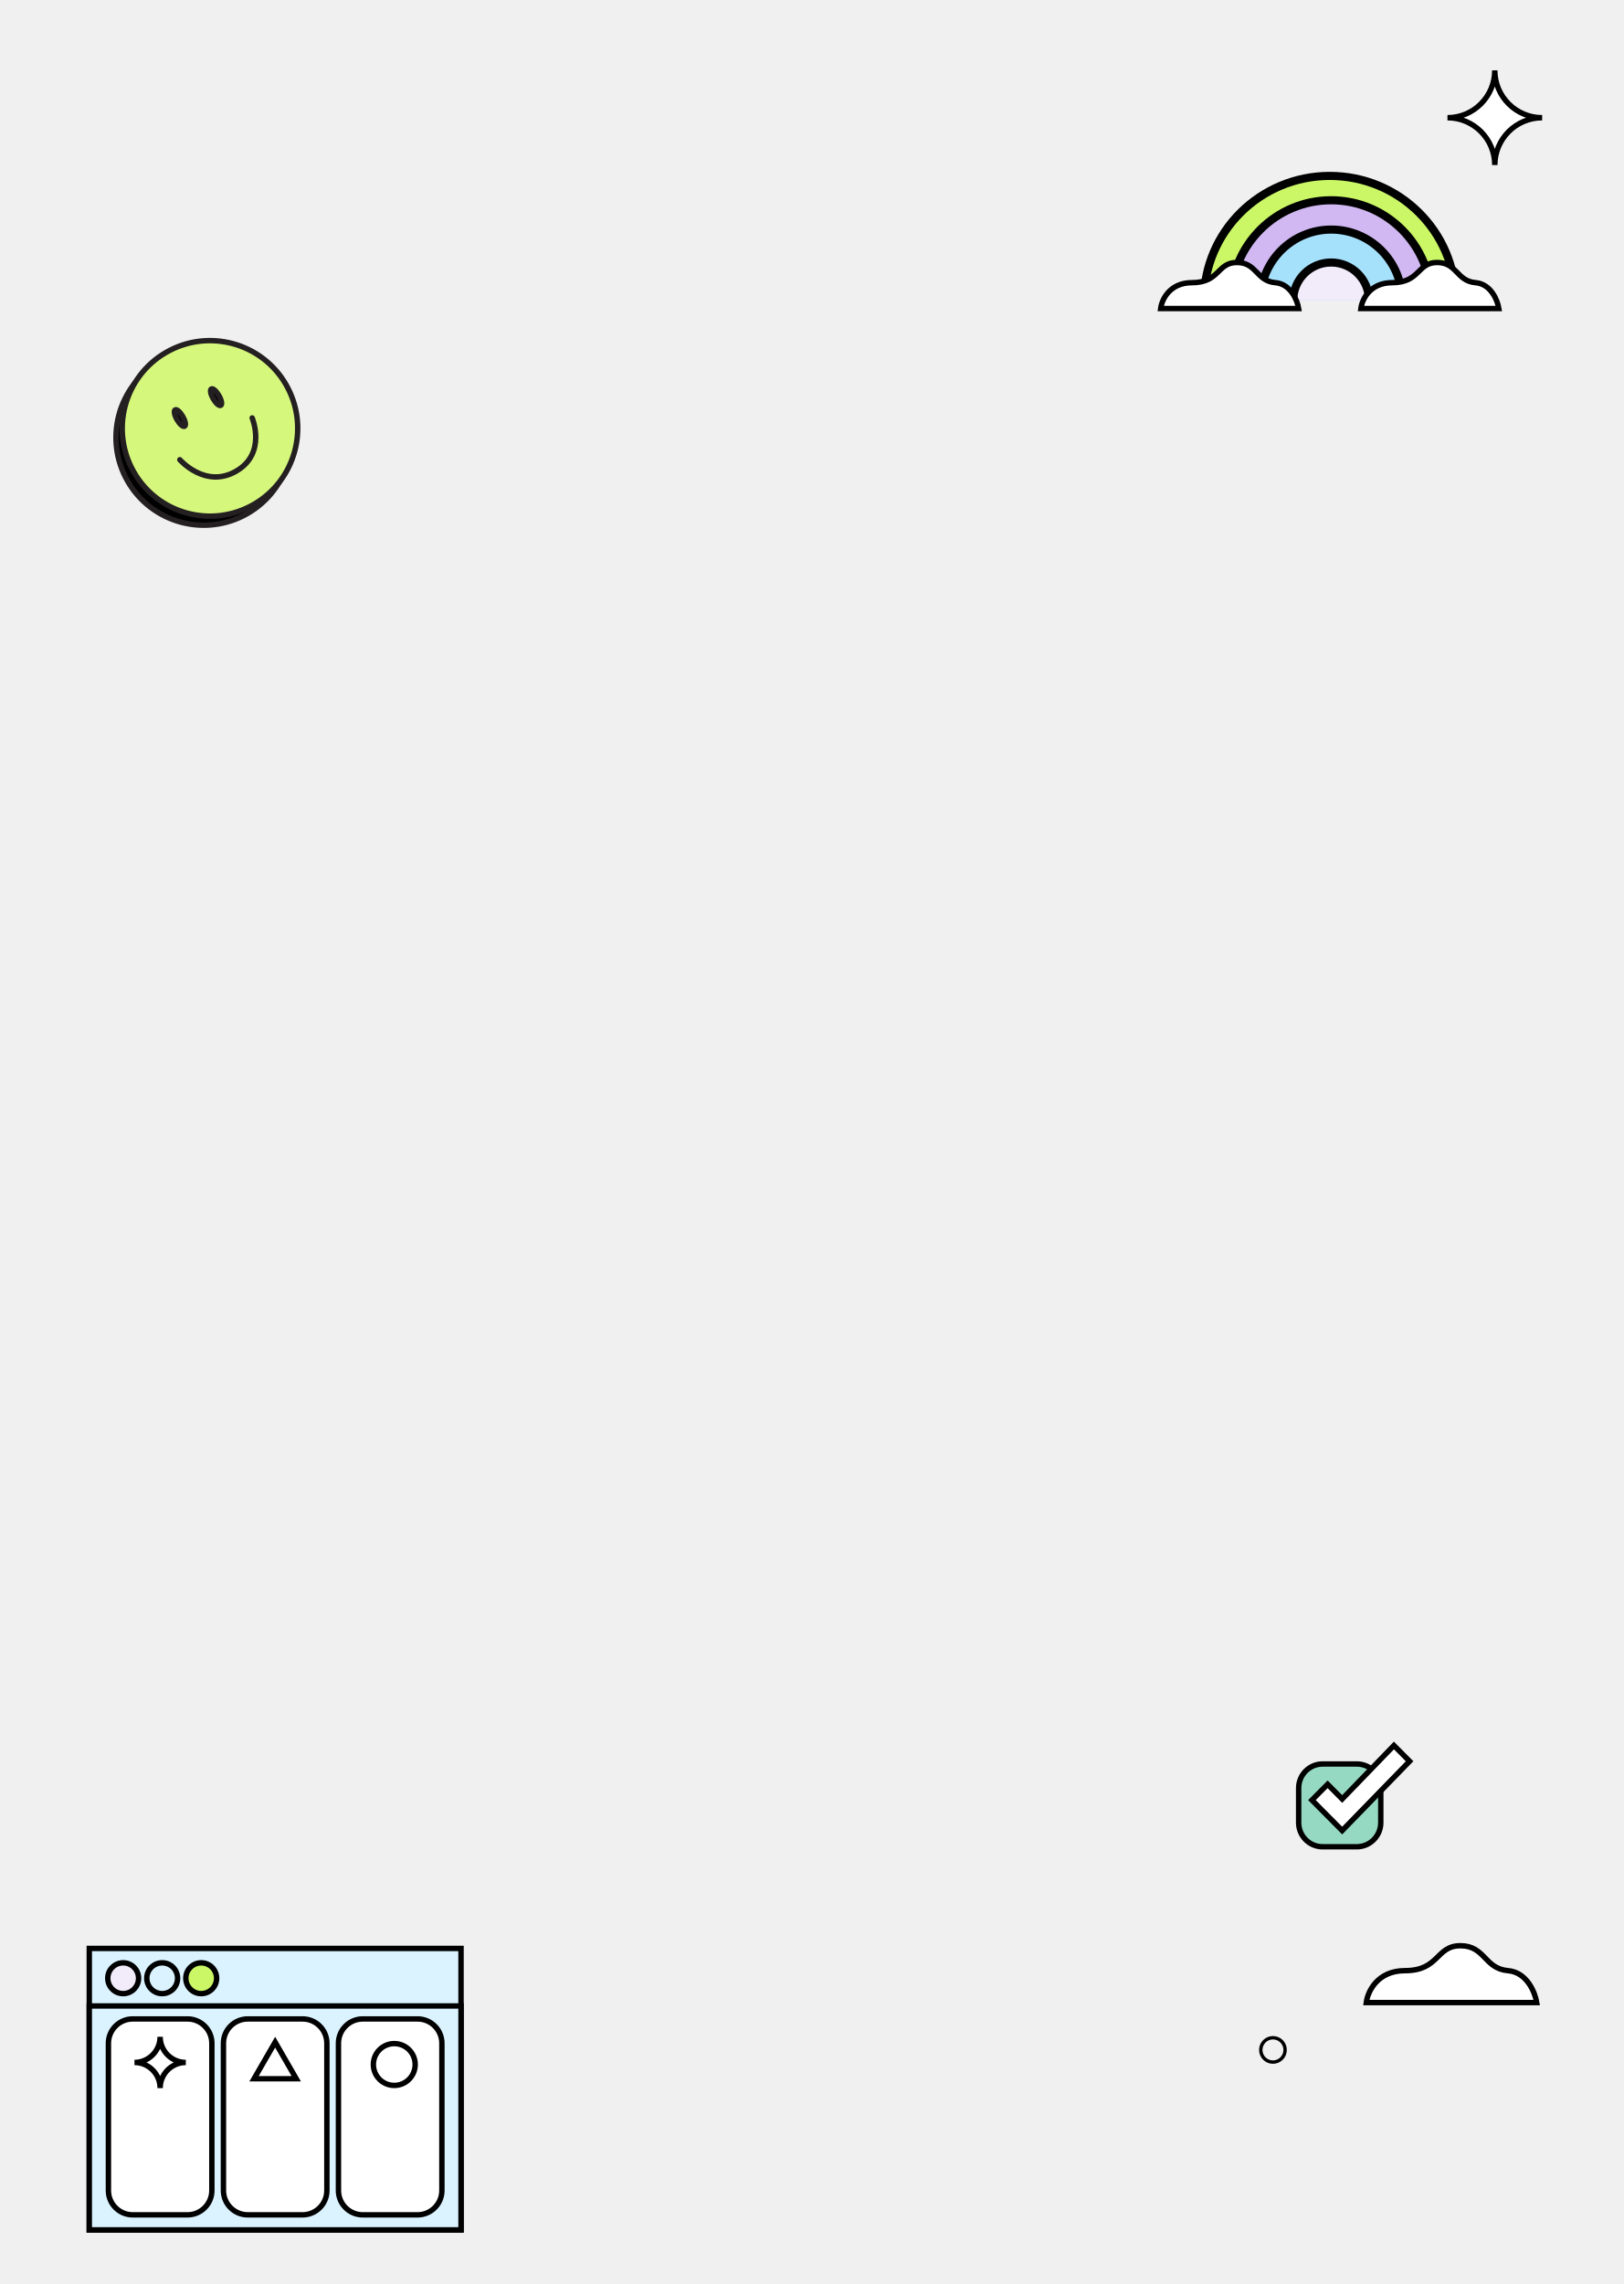
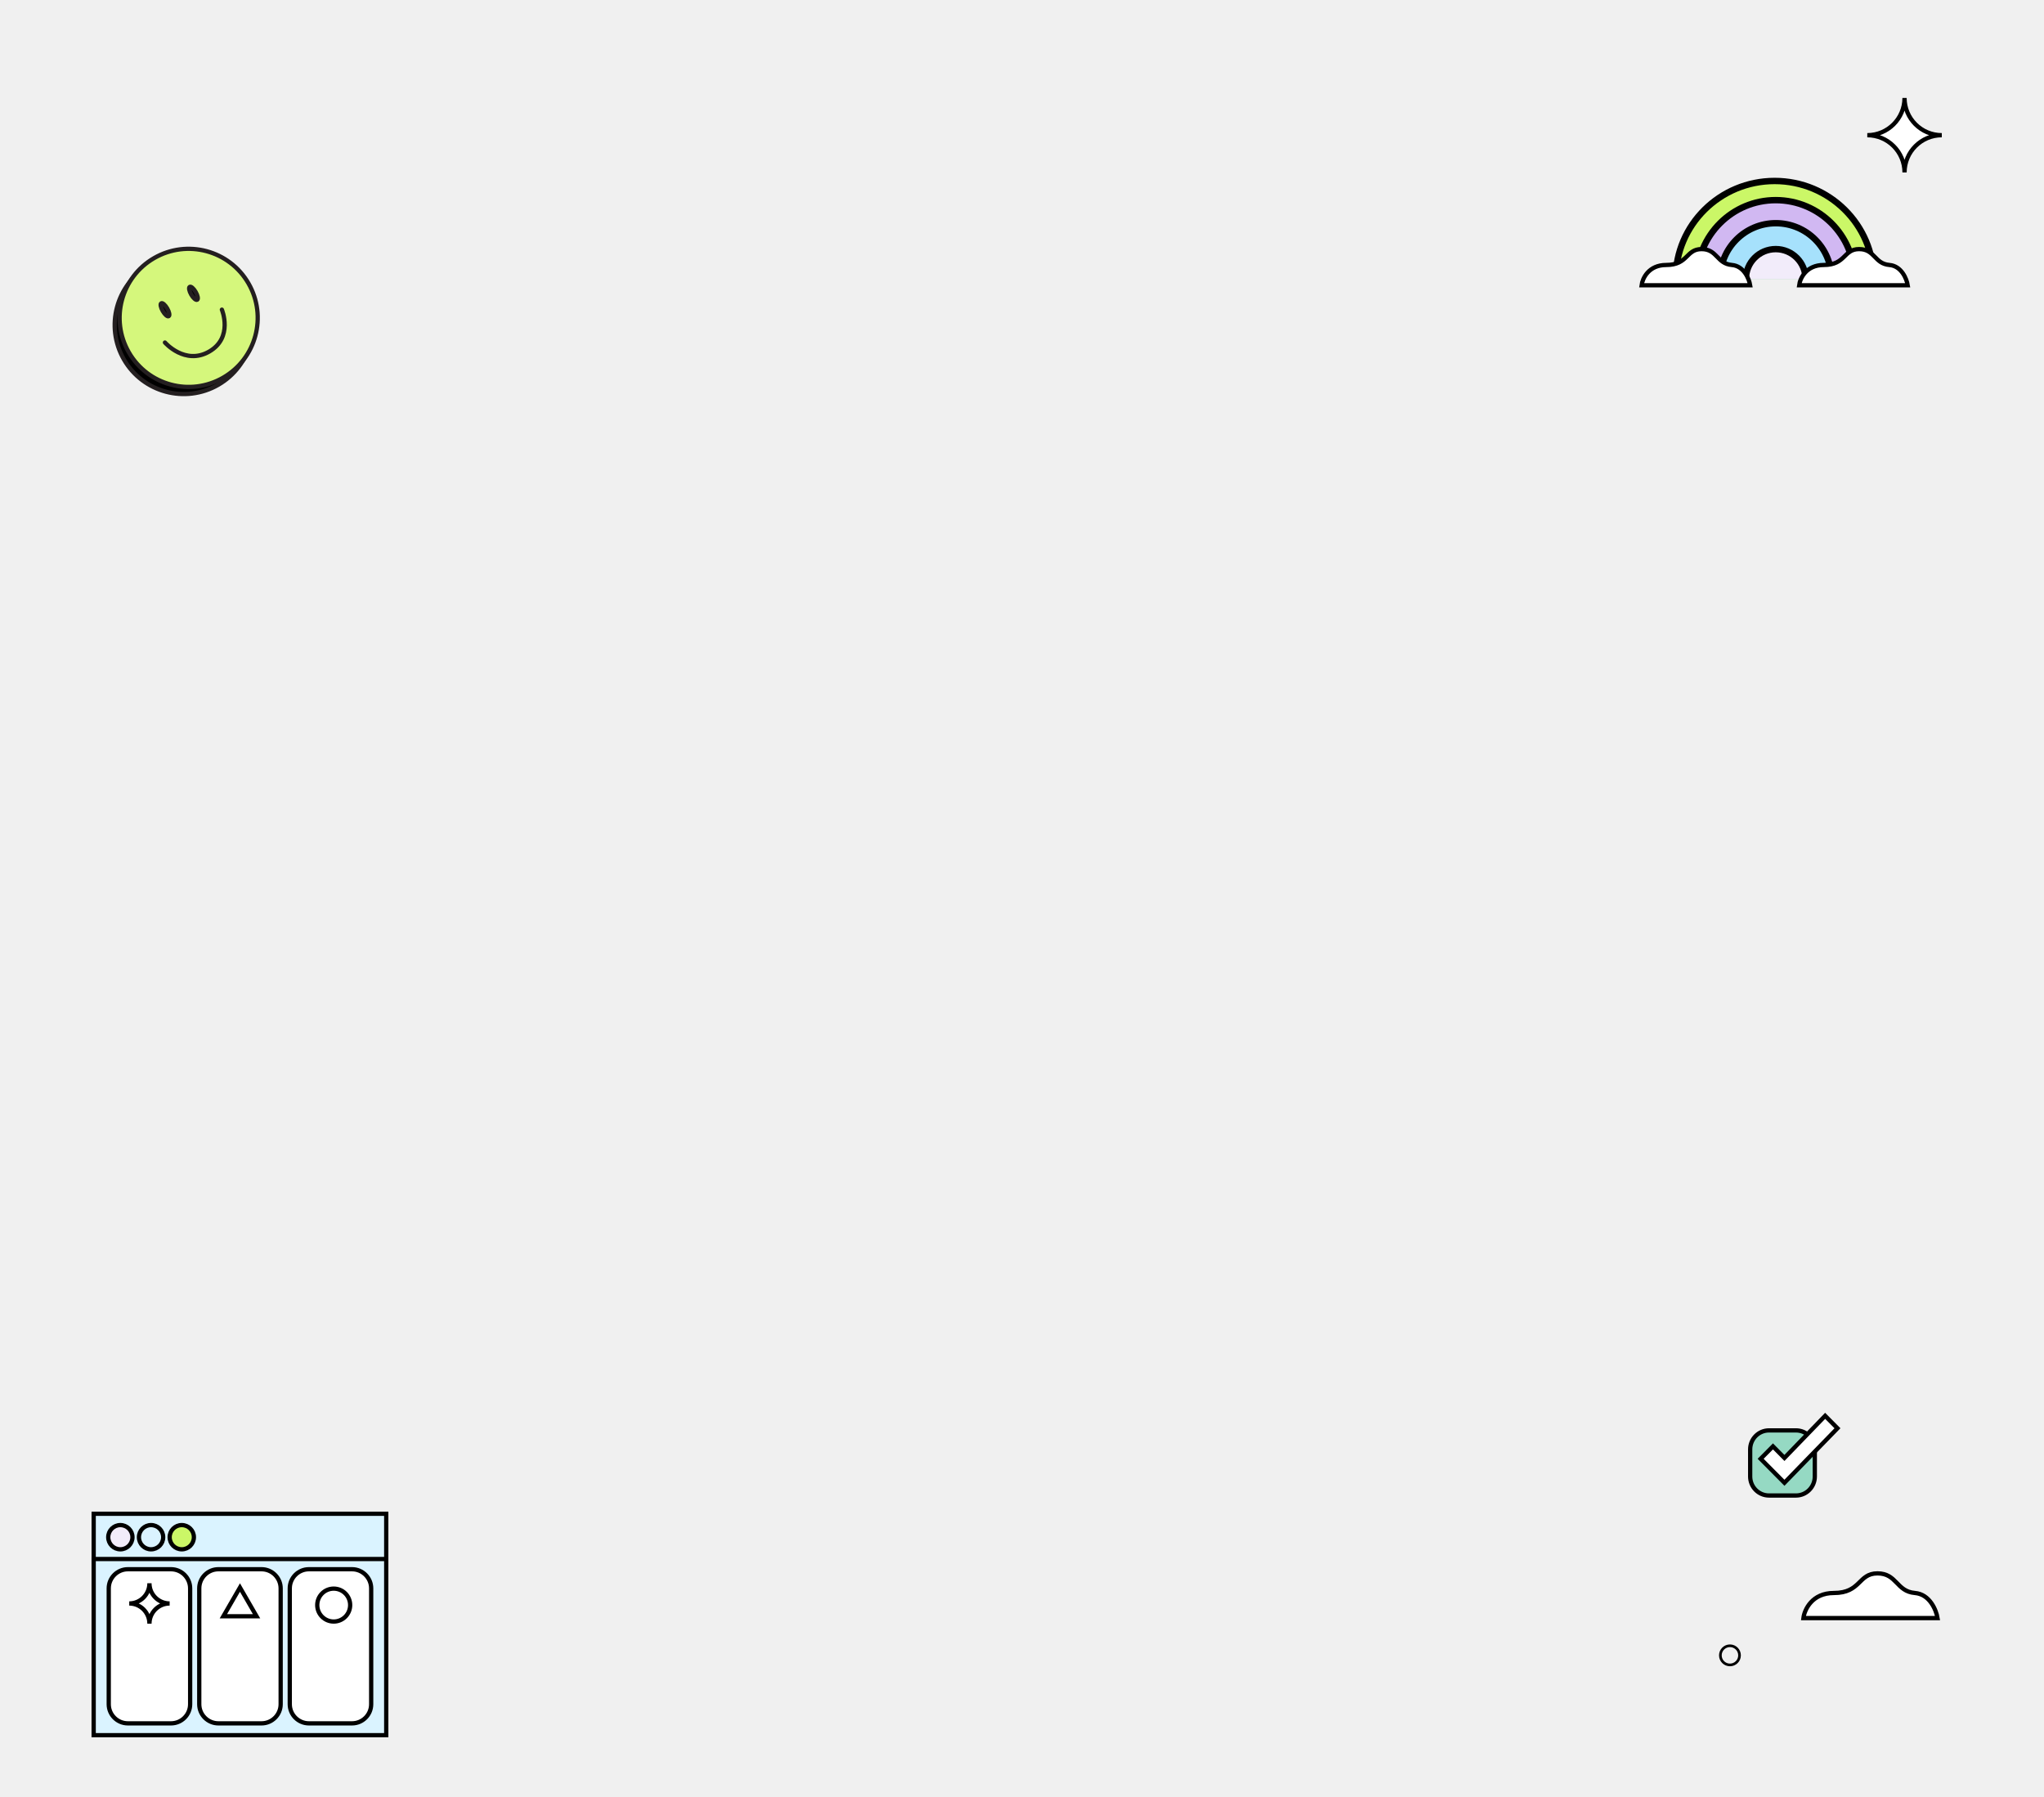
- <svg xmlns="http://www.w3.org/2000/svg" width="600" height="844" viewBox="0 0 600 844" fill="none">
-   <rect width="600" height="844" fill="none" />
-   <path d="M33 720H170.401V741.635V824H33V741.635V720Z" fill="#DAF3FF" />
-   <path d="M33 741.635V824H170.401V741.635M33 741.635V720H170.401V741.635M33 741.635H170.401" stroke="black" stroke-width="2" />
-   <circle cx="45.526" cy="731.007" r="5.693" fill="#F2ECFA" stroke="black" stroke-width="2" />
-   <circle cx="59.949" cy="731.007" r="5.693" fill="#DAF3FF" stroke="black" stroke-width="2" />
-   <circle cx="74.373" cy="731.007" r="5.693" fill="#CBF767" stroke="black" stroke-width="2" />
-   <rect x="33" y="741.255" width="137.401" height="82.745" fill="#DAF3FF" stroke="black" stroke-width="2" />
-   <rect x="40.072" y="746.051" width="38.234" height="72.394" rx="9" fill="white" stroke="black" stroke-width="2" />
-   <rect x="82.584" y="746.051" width="38.234" height="72.394" rx="9" fill="white" stroke="black" stroke-width="2" />
-   <rect x="125.096" y="746.051" width="38.234" height="72.394" rx="9" fill="white" stroke="black" stroke-width="2" />
-   <path d="M68.679 762.132C63.437 762.132 59.19 766.382 59.19 771.621C59.19 766.378 54.94 762.132 49.701 762.132C54.94 762.132 59.186 757.885 59.186 752.643C59.186 757.885 63.437 762.132 68.675 762.132H68.679Z" fill="white" stroke="black" stroke-width="2" stroke-miterlimit="10" />
-   <path d="M101.701 754.643L109.501 768.154H93.9L101.701 754.643Z" fill="white" stroke="black" stroke-width="2" />
-   <circle cx="145.73" cy="762.891" r="7.73" fill="white" stroke="black" stroke-width="2" />
-   <path d="M570 43.5C560.332 43.5 552.5 51.339 552.5 61C552.5 51.332 544.661 43.5 535 43.5C544.661 43.5 552.493 35.668 552.493 26C552.493 35.668 560.332 43.5 569.993 43.5H570Z" fill="white" stroke="black" stroke-width="2" stroke-miterlimit="10" />
-   <path d="M445 111C445 85.596 465.819 65 491.5 65C517.181 65 538 85.596 538 111" fill="#CBF767" />
-   <path d="M445 111C445 85.596 465.819 65 491.5 65C517.181 65 538 85.596 538 111" stroke="black" stroke-width="3" stroke-miterlimit="10" />
-   <path d="M455 111.001C455 90.566 471.565 74 492 74C512.435 74 529 90.566 529 111.001" fill="#D1B8F2" />
-   <path d="M455 111.001C455 90.566 471.565 74 492 74C512.435 74 529 90.566 529 111.001" stroke="black" stroke-width="3" stroke-miterlimit="10" />
-   <path d="M465.875 111.001C465.875 96.548 477.591 84.833 492.042 84.833C506.493 84.833 518.209 96.549 518.209 111.001" fill="#A6E1FC" />
-   <path d="M465.875 111.001C465.875 96.548 477.591 84.833 492.042 84.833C506.493 84.833 518.209 96.549 518.209 111.001" stroke="black" stroke-width="3" stroke-miterlimit="10" />
-   <path d="M478 111C478 103.268 484.268 97 492 97C499.732 97 506 103.268 506 111" fill="#F2ECFA" />
-   <path d="M478 111C478 103.268 484.268 97 492 97C499.732 97 506 103.268 506 111" stroke="black" stroke-width="3" stroke-miterlimit="10" />
-   <path d="M554 114H507.151H503C503.395 110.819 506.262 104.456 514.564 104.456C524.942 104.456 523.756 97 531.169 97C538.581 97 538.285 103.86 545.401 104.456C551.094 104.933 553.506 111.018 554 114Z" fill="white" stroke="black" stroke-width="2" />
-   <path d="M480 114H433.151H429C429.395 110.819 432.262 104.456 440.564 104.456C450.942 104.456 449.756 97 457.169 97C464.581 97 464.285 103.86 471.401 104.456C477.094 104.933 479.506 111.018 480 114Z" fill="white" stroke="black" stroke-width="2" />
-   <path d="M470.5 762C472.985 762 475 759.985 475 757.5C475 755.015 472.985 753 470.5 753C468.015 753 466 755.015 466 757.5C466 759.985 468.015 762 470.5 762Z" stroke="black" stroke-width="1.25" stroke-miterlimit="10" />
-   <path d="M501.503 651.84H488.853C483.964 651.84 480 655.834 480 660.76V673.506C480 678.432 483.964 682.426 488.853 682.426H501.503C506.393 682.426 510.356 678.432 510.356 673.506V660.76C510.356 655.834 506.393 651.84 501.503 651.84Z" fill="#95D9C3" stroke="black" stroke-width="2" stroke-miterlimit="10" />
-   <path d="M496.09 676.445L484.912 665.183L490.703 659.348L496.09 664.781L515.209 645L521 650.835L496.09 676.445Z" fill="white" stroke="black" stroke-width="2" stroke-miterlimit="10" />
-   <path d="M568 740H510.128H505C505.488 736.07 509.029 728.211 519.285 728.211C532.105 728.211 530.64 719 539.797 719C548.953 719 548.587 727.474 557.378 728.211C564.41 728.8 567.39 736.316 568 740Z" fill="white" stroke="black" stroke-width="2" />
-   <path d="M91.512 189.732C107.023 180.778 112.337 160.945 103.382 145.434C94.427 129.924 74.594 124.61 59.084 133.565C43.574 142.52 38.259 162.353 47.214 177.863C56.169 193.373 76.002 198.687 91.512 189.732Z" fill="black" stroke="#241F20" stroke-width="2" stroke-miterlimit="10" />
-   <path d="M90.899 157.783C90.899 157.783 96.367 170.882 84.963 177.467C73.558 184.052 64.154 173.224 64.154 173.224" fill="black" />
-   <path d="M90.899 157.783C90.899 157.783 96.367 170.882 84.963 177.467C73.558 184.052 64.154 173.224 64.154 173.224" stroke="#241F20" stroke-width="2" stroke-linecap="round" stroke-linejoin="round" />
-   <path d="M65.93 160.866C66.51 160.531 66.195 158.902 65.228 157.227C64.261 155.552 63.007 154.465 62.428 154.799C61.849 155.134 62.163 156.763 63.13 158.438C64.097 160.113 65.351 161.2 65.93 160.866Z" fill="black" stroke="#241F20" stroke-width="2" stroke-miterlimit="10" />
-   <path d="M79.305 153.144C79.885 152.81 79.57 151.18 78.603 149.505C77.636 147.83 76.382 146.743 75.803 147.077C75.224 147.412 75.538 149.041 76.505 150.716C77.472 152.391 78.726 153.478 79.305 153.144Z" fill="black" stroke="#241F20" stroke-width="2" stroke-miterlimit="10" />
-   <path d="M93.823 186.383C109.333 177.429 114.647 157.596 105.693 142.085C96.738 126.575 76.905 121.261 61.394 130.216C45.884 139.171 40.57 159.004 49.525 174.514C58.48 190.024 78.313 195.338 93.823 186.383Z" fill="#D5F77C" stroke="#241F20" stroke-width="2" stroke-miterlimit="10" />
-   <path d="M93.209 154.434C93.209 154.434 98.678 167.533 87.273 174.118C75.868 180.703 66.465 169.875 66.465 169.875" stroke="#241F20" stroke-width="2" stroke-linecap="round" stroke-linejoin="round" />
-   <path d="M68.241 157.517C68.82 157.182 68.506 155.553 67.539 153.878C66.571 152.202 65.318 151.115 64.738 151.45C64.159 151.784 64.474 153.414 65.441 155.089C66.408 156.764 67.662 157.851 68.241 157.517Z" fill="black" stroke="#241F20" stroke-width="2" stroke-miterlimit="10" />
-   <path d="M81.616 149.795C82.195 149.461 81.881 147.831 80.914 146.156C79.946 144.481 78.693 143.394 78.113 143.728C77.534 144.063 77.849 145.692 78.816 147.367C79.783 149.042 81.037 150.129 81.616 149.795Z" fill="black" stroke="#241F20" stroke-width="2" stroke-miterlimit="10" />
+ <svg xmlns="http://www.w3.org/2000/svg" width="960" height="844" viewBox="0 0 960 844" fill="none">
+   <rect width="960" height="844" fill="none" />
+   <path d="M44 710.999H181.401V732.634V814.999H44V732.634V710.999Z" fill="#DAF3FF" />
+   <path d="M44 732.634V814.999H181.401V732.634M44 732.634V710.999H181.401V732.634M44 732.634H181.401" stroke="black" stroke-width="2" />
+   <circle cx="56.526" cy="722.006" r="5.693" fill="#F2ECFA" stroke="black" stroke-width="2" />
+   <circle cx="70.949" cy="722.006" r="5.693" fill="#DAF3FF" stroke="black" stroke-width="2" />
+   <circle cx="85.373" cy="722.006" r="5.693" fill="#CBF767" stroke="black" stroke-width="2" />
+   <rect x="44" y="732.254" width="137.401" height="82.745" fill="#DAF3FF" stroke="black" stroke-width="2" />
+   <rect x="51.072" y="737.05" width="38.234" height="72.394" rx="9" fill="white" stroke="black" stroke-width="2" />
+   <rect x="93.584" y="737.05" width="38.234" height="72.394" rx="9" fill="white" stroke="black" stroke-width="2" />
+   <rect x="136.096" y="737.05" width="38.234" height="72.394" rx="9" fill="white" stroke="black" stroke-width="2" />
+   <path d="M79.679 753.13C74.437 753.13 70.19 757.381 70.19 762.619C70.19 757.377 65.94 753.13 60.701 753.13C65.94 753.13 70.186 748.884 70.186 743.641C70.186 748.884 74.437 753.13 79.675 753.13H79.679Z" fill="white" stroke="black" stroke-width="2" stroke-miterlimit="10" />
+   <path d="M112.701 745.641L120.501 759.152H104.9L112.701 745.641Z" fill="white" stroke="black" stroke-width="2" />
+   <circle cx="156.73" cy="753.89" r="7.73" fill="white" stroke="black" stroke-width="2" />
+   <path d="M912 63.5C902.332 63.5 894.5 71.339 894.5 81C894.5 71.332 886.661 63.5 877 63.5C886.661 63.5 894.493 55.668 894.493 46C894.493 55.668 902.332 63.5 911.993 63.5H912Z" fill="white" stroke="black" stroke-width="2" stroke-miterlimit="10" />
+   <path d="M787 131C787 105.596 807.819 85 833.5 85C859.181 85 880 105.596 880 131" fill="#CBF767" />
+   <path d="M787 131C787 105.596 807.819 85 833.5 85C859.181 85 880 105.596 880 131" stroke="black" stroke-width="3" stroke-miterlimit="10" />
+   <path d="M797 131.001C797 110.566 813.565 94 834 94C854.435 94 871 110.566 871 131.001" fill="#D1B8F2" />
+   <path d="M797 131.001C797 110.566 813.565 94 834 94C854.435 94 871 110.566 871 131.001" stroke="black" stroke-width="3" stroke-miterlimit="10" />
+   <path d="M807.875 131.001C807.875 116.548 819.591 104.833 834.042 104.833C848.493 104.833 860.209 116.549 860.209 131.001" fill="#A6E1FC" />
+   <path d="M807.875 131.001C807.875 116.548 819.591 104.833 834.042 104.833C848.493 104.833 860.209 116.549 860.209 131.001" stroke="black" stroke-width="3" stroke-miterlimit="10" />
+   <path d="M820 131C820 123.268 826.268 117 834 117C841.732 117 848 123.268 848 131" fill="#F2ECFA" />
+   <path d="M820 131C820 123.268 826.268 117 834 117C841.732 117 848 123.268 848 131" stroke="black" stroke-width="3" stroke-miterlimit="10" />
+   <path d="M896 134H849.151H845C845.395 130.819 848.262 124.456 856.564 124.456C866.942 124.456 865.756 117 873.169 117C880.581 117 880.285 123.86 887.401 124.456C893.094 124.933 895.506 131.018 896 134Z" fill="white" stroke="black" stroke-width="2" />
+   <path d="M822 134H775.151H771C771.395 130.819 774.262 124.456 782.564 124.456C792.942 124.456 791.756 117 799.169 117C806.581 117 806.285 123.86 813.401 124.456C819.094 124.933 821.506 131.018 822 134Z" fill="white" stroke="black" stroke-width="2" />
+   <path d="M812.5 782C814.985 782 817 779.985 817 777.5C817 775.015 814.985 773 812.5 773C810.015 773 808 775.015 808 777.5C808 779.985 810.015 782 812.5 782Z" stroke="black" stroke-width="1.25" stroke-miterlimit="10" />
+   <path d="M843.503 671.84H830.853C825.964 671.84 822 675.834 822 680.76V693.506C822 698.432 825.964 702.426 830.853 702.426H843.503C848.393 702.426 852.356 698.432 852.356 693.506V680.76C852.356 675.834 848.393 671.84 843.503 671.84Z" fill="#95D9C3" stroke="black" stroke-width="2" stroke-miterlimit="10" />
+   <path d="M838.09 696.445L826.912 685.183L832.703 679.348L838.09 684.781L857.209 665L863 670.835L838.09 696.445Z" fill="white" stroke="black" stroke-width="2" stroke-miterlimit="10" />
+   <path d="M910 760H852.128H847C847.488 756.07 851.029 748.211 861.285 748.211C874.105 748.211 872.64 739 881.797 739C890.953 739 890.587 747.474 899.378 748.211C906.41 748.8 909.39 756.316 910 760Z" fill="white" stroke="black" stroke-width="2" />
+   <path d="M102.512 180.732C118.023 171.777 123.337 151.944 114.382 136.434C105.427 120.924 85.594 115.609 70.084 124.564C54.574 133.519 49.259 153.352 58.214 168.862C67.169 184.373 87.002 189.687 102.512 180.732Z" fill="black" stroke="#241F20" stroke-width="2" stroke-miterlimit="10" />
+   <path d="M101.899 148.782C101.899 148.782 107.367 161.882 95.963 168.467C84.558 175.051 75.154 164.223 75.154 164.223" fill="black" />
+   <path d="M101.899 148.782C101.899 148.782 107.367 161.882 95.963 168.467C84.558 175.051 75.154 164.223 75.154 164.223" stroke="#241F20" stroke-width="2" stroke-linecap="round" stroke-linejoin="round" />
+   <path d="M76.93 151.865C77.51 151.531 77.195 149.902 76.228 148.226C75.261 146.551 74.007 145.464 73.428 145.799C72.849 146.133 73.163 147.762 74.13 149.438C75.097 151.113 76.351 152.2 76.93 151.865Z" fill="black" stroke="#241F20" stroke-width="2" stroke-miterlimit="10" />
+   <path d="M90.305 144.144C90.885 143.809 90.57 142.18 89.603 140.505C88.636 138.829 87.382 137.742 86.803 138.077C86.224 138.411 86.538 140.04 87.505 141.716C88.472 143.391 89.726 144.478 90.305 144.144Z" fill="black" stroke="#241F20" stroke-width="2" stroke-miterlimit="10" />
+   <path d="M104.823 177.383C120.333 168.428 125.647 148.595 116.693 133.085C107.738 117.575 87.905 112.26 72.394 121.215C56.884 130.17 51.57 150.003 60.525 165.513C69.48 181.024 89.313 186.338 104.823 177.383Z" fill="#D5F77C" stroke="#241F20" stroke-width="2" stroke-miterlimit="10" />
+   <path d="M104.209 145.433C104.209 145.433 109.678 158.533 98.273 165.118C86.868 171.702 77.465 160.874 77.465 160.874" stroke="#241F20" stroke-width="2" stroke-linecap="round" stroke-linejoin="round" />
+   <path d="M79.241 148.516C79.82 148.182 79.506 146.553 78.539 144.877C77.571 143.202 76.318 142.115 75.738 142.449C75.159 142.784 75.474 144.413 76.441 146.088C77.408 147.764 78.662 148.851 79.241 148.516Z" fill="black" stroke="#241F20" stroke-width="2" stroke-miterlimit="10" />
+   <path d="M92.616 140.795C93.195 140.46 92.881 138.831 91.914 137.156C90.946 135.48 89.693 134.393 89.113 134.728C88.534 135.062 88.849 136.691 89.816 138.367C90.783 140.042 92.037 141.129 92.616 140.795Z" fill="black" stroke="#241F20" stroke-width="2" stroke-miterlimit="10" />
</svg>
